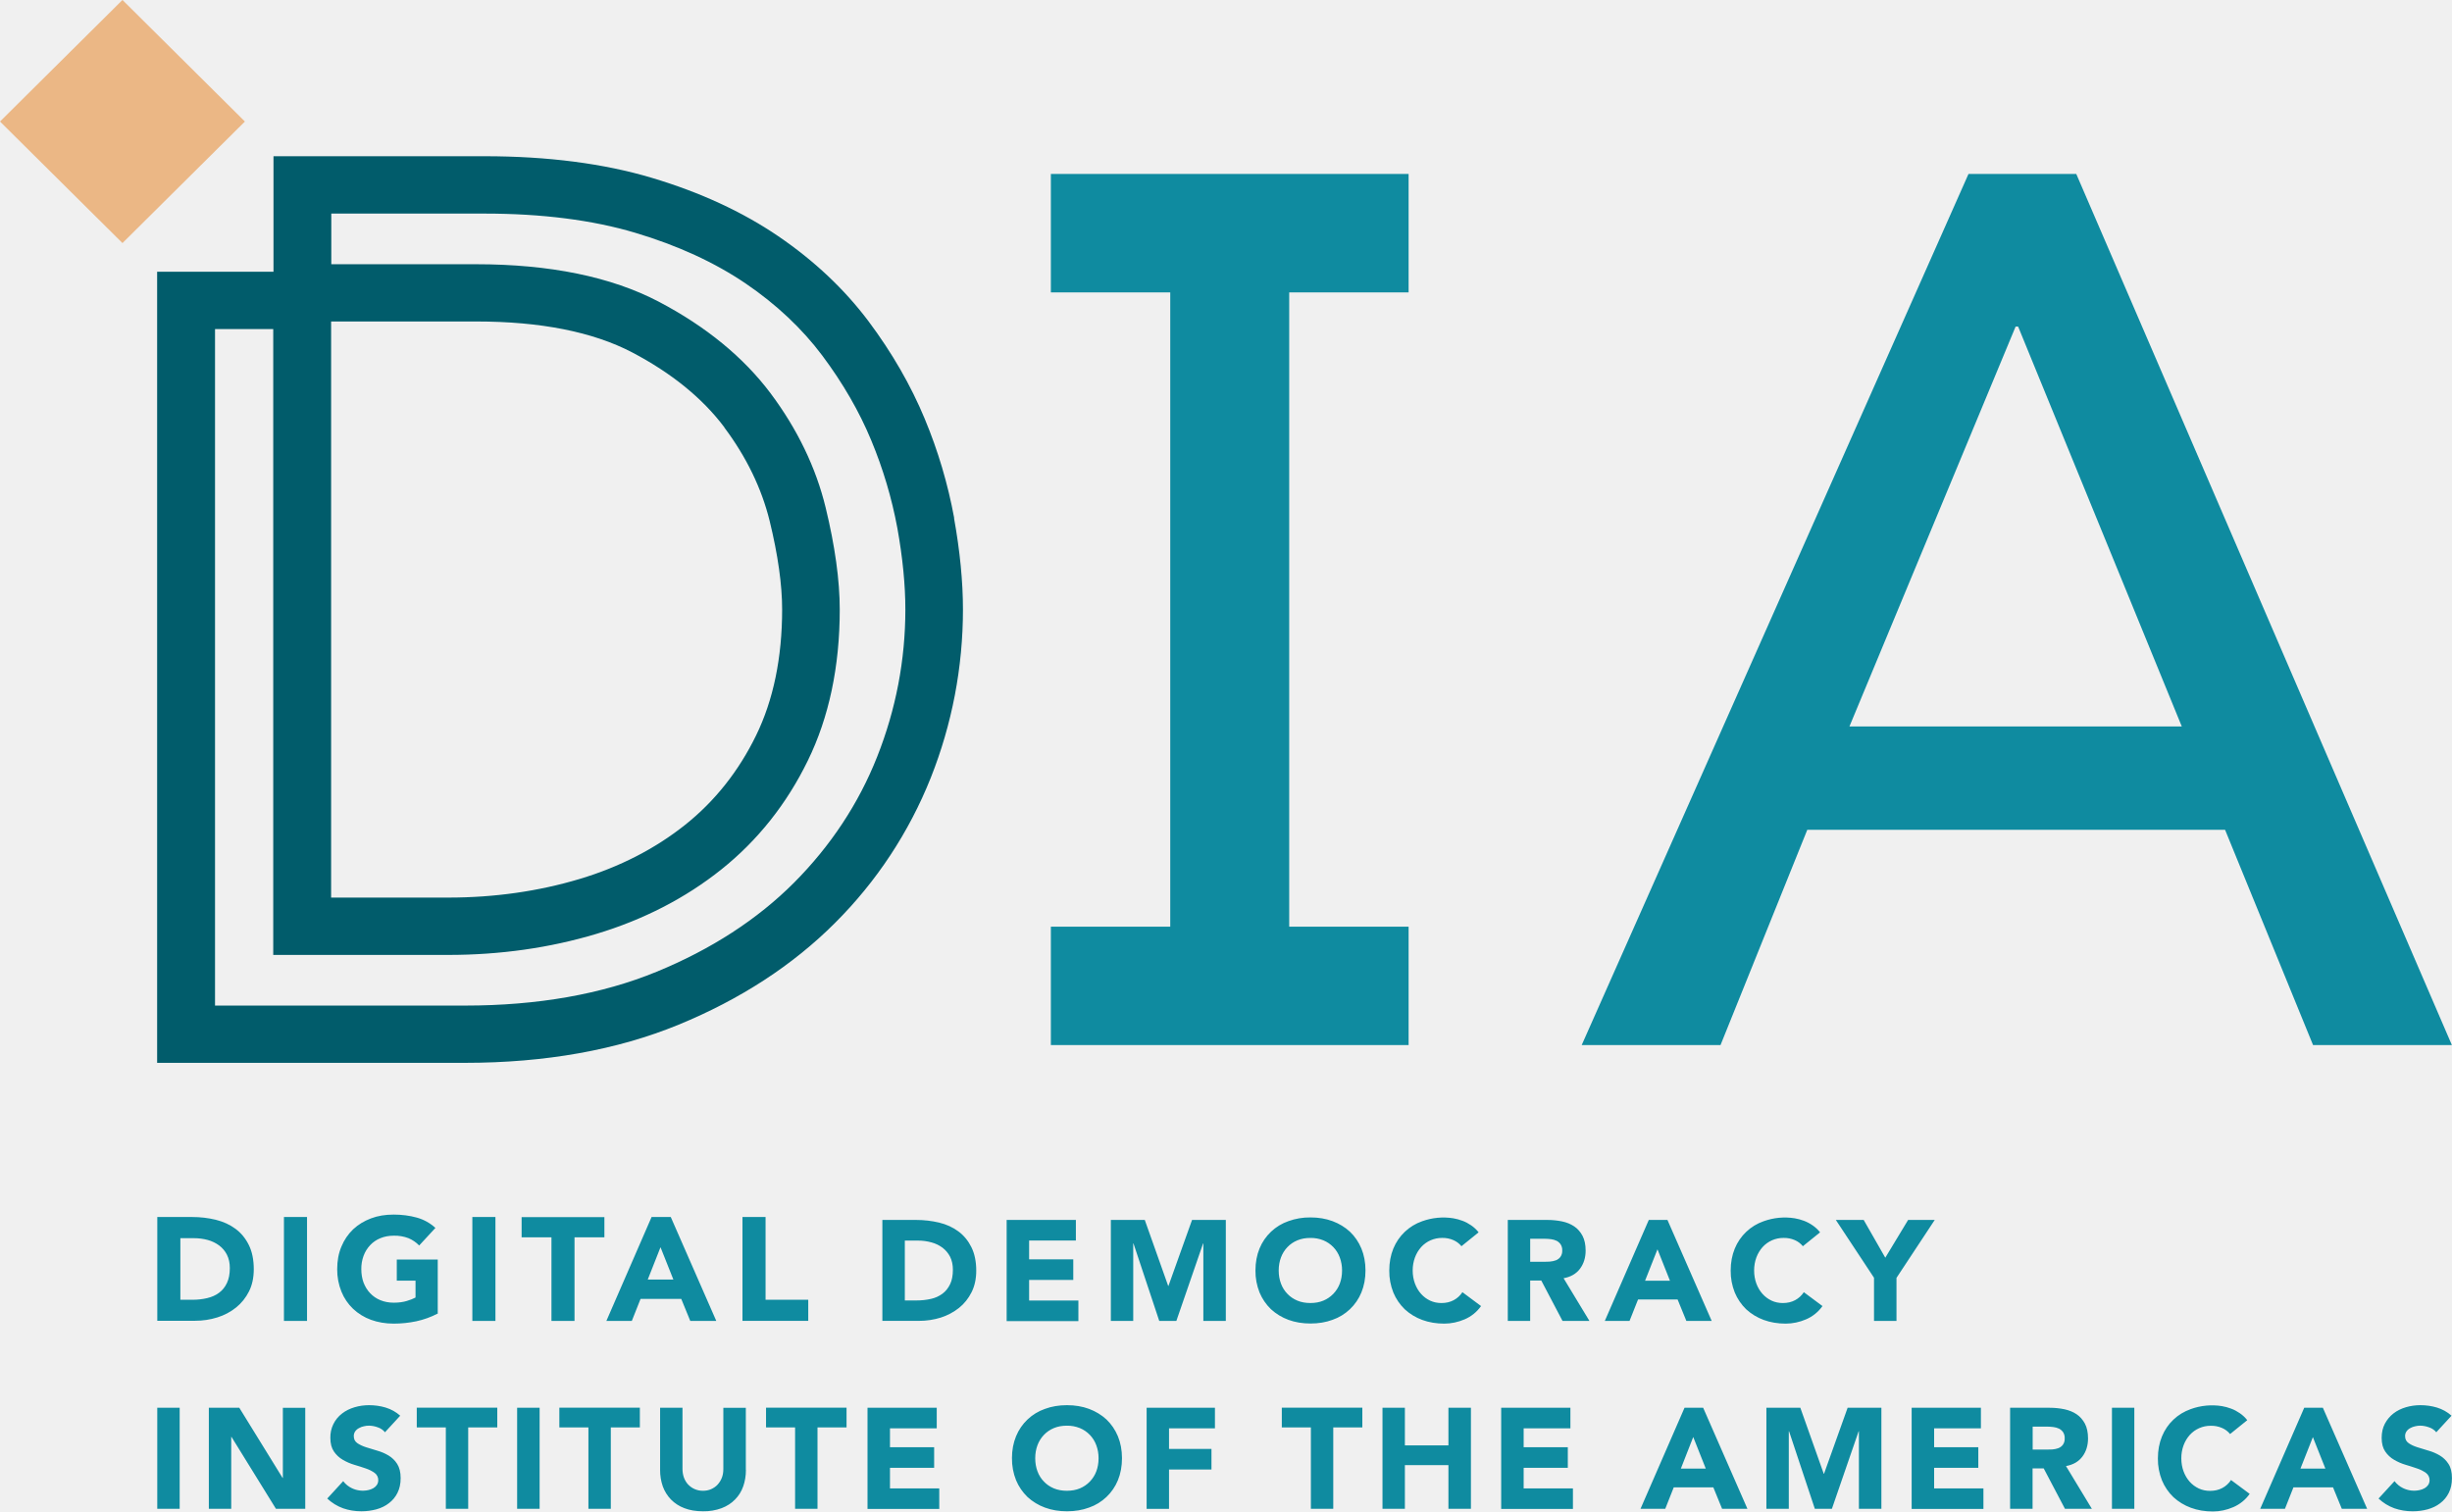
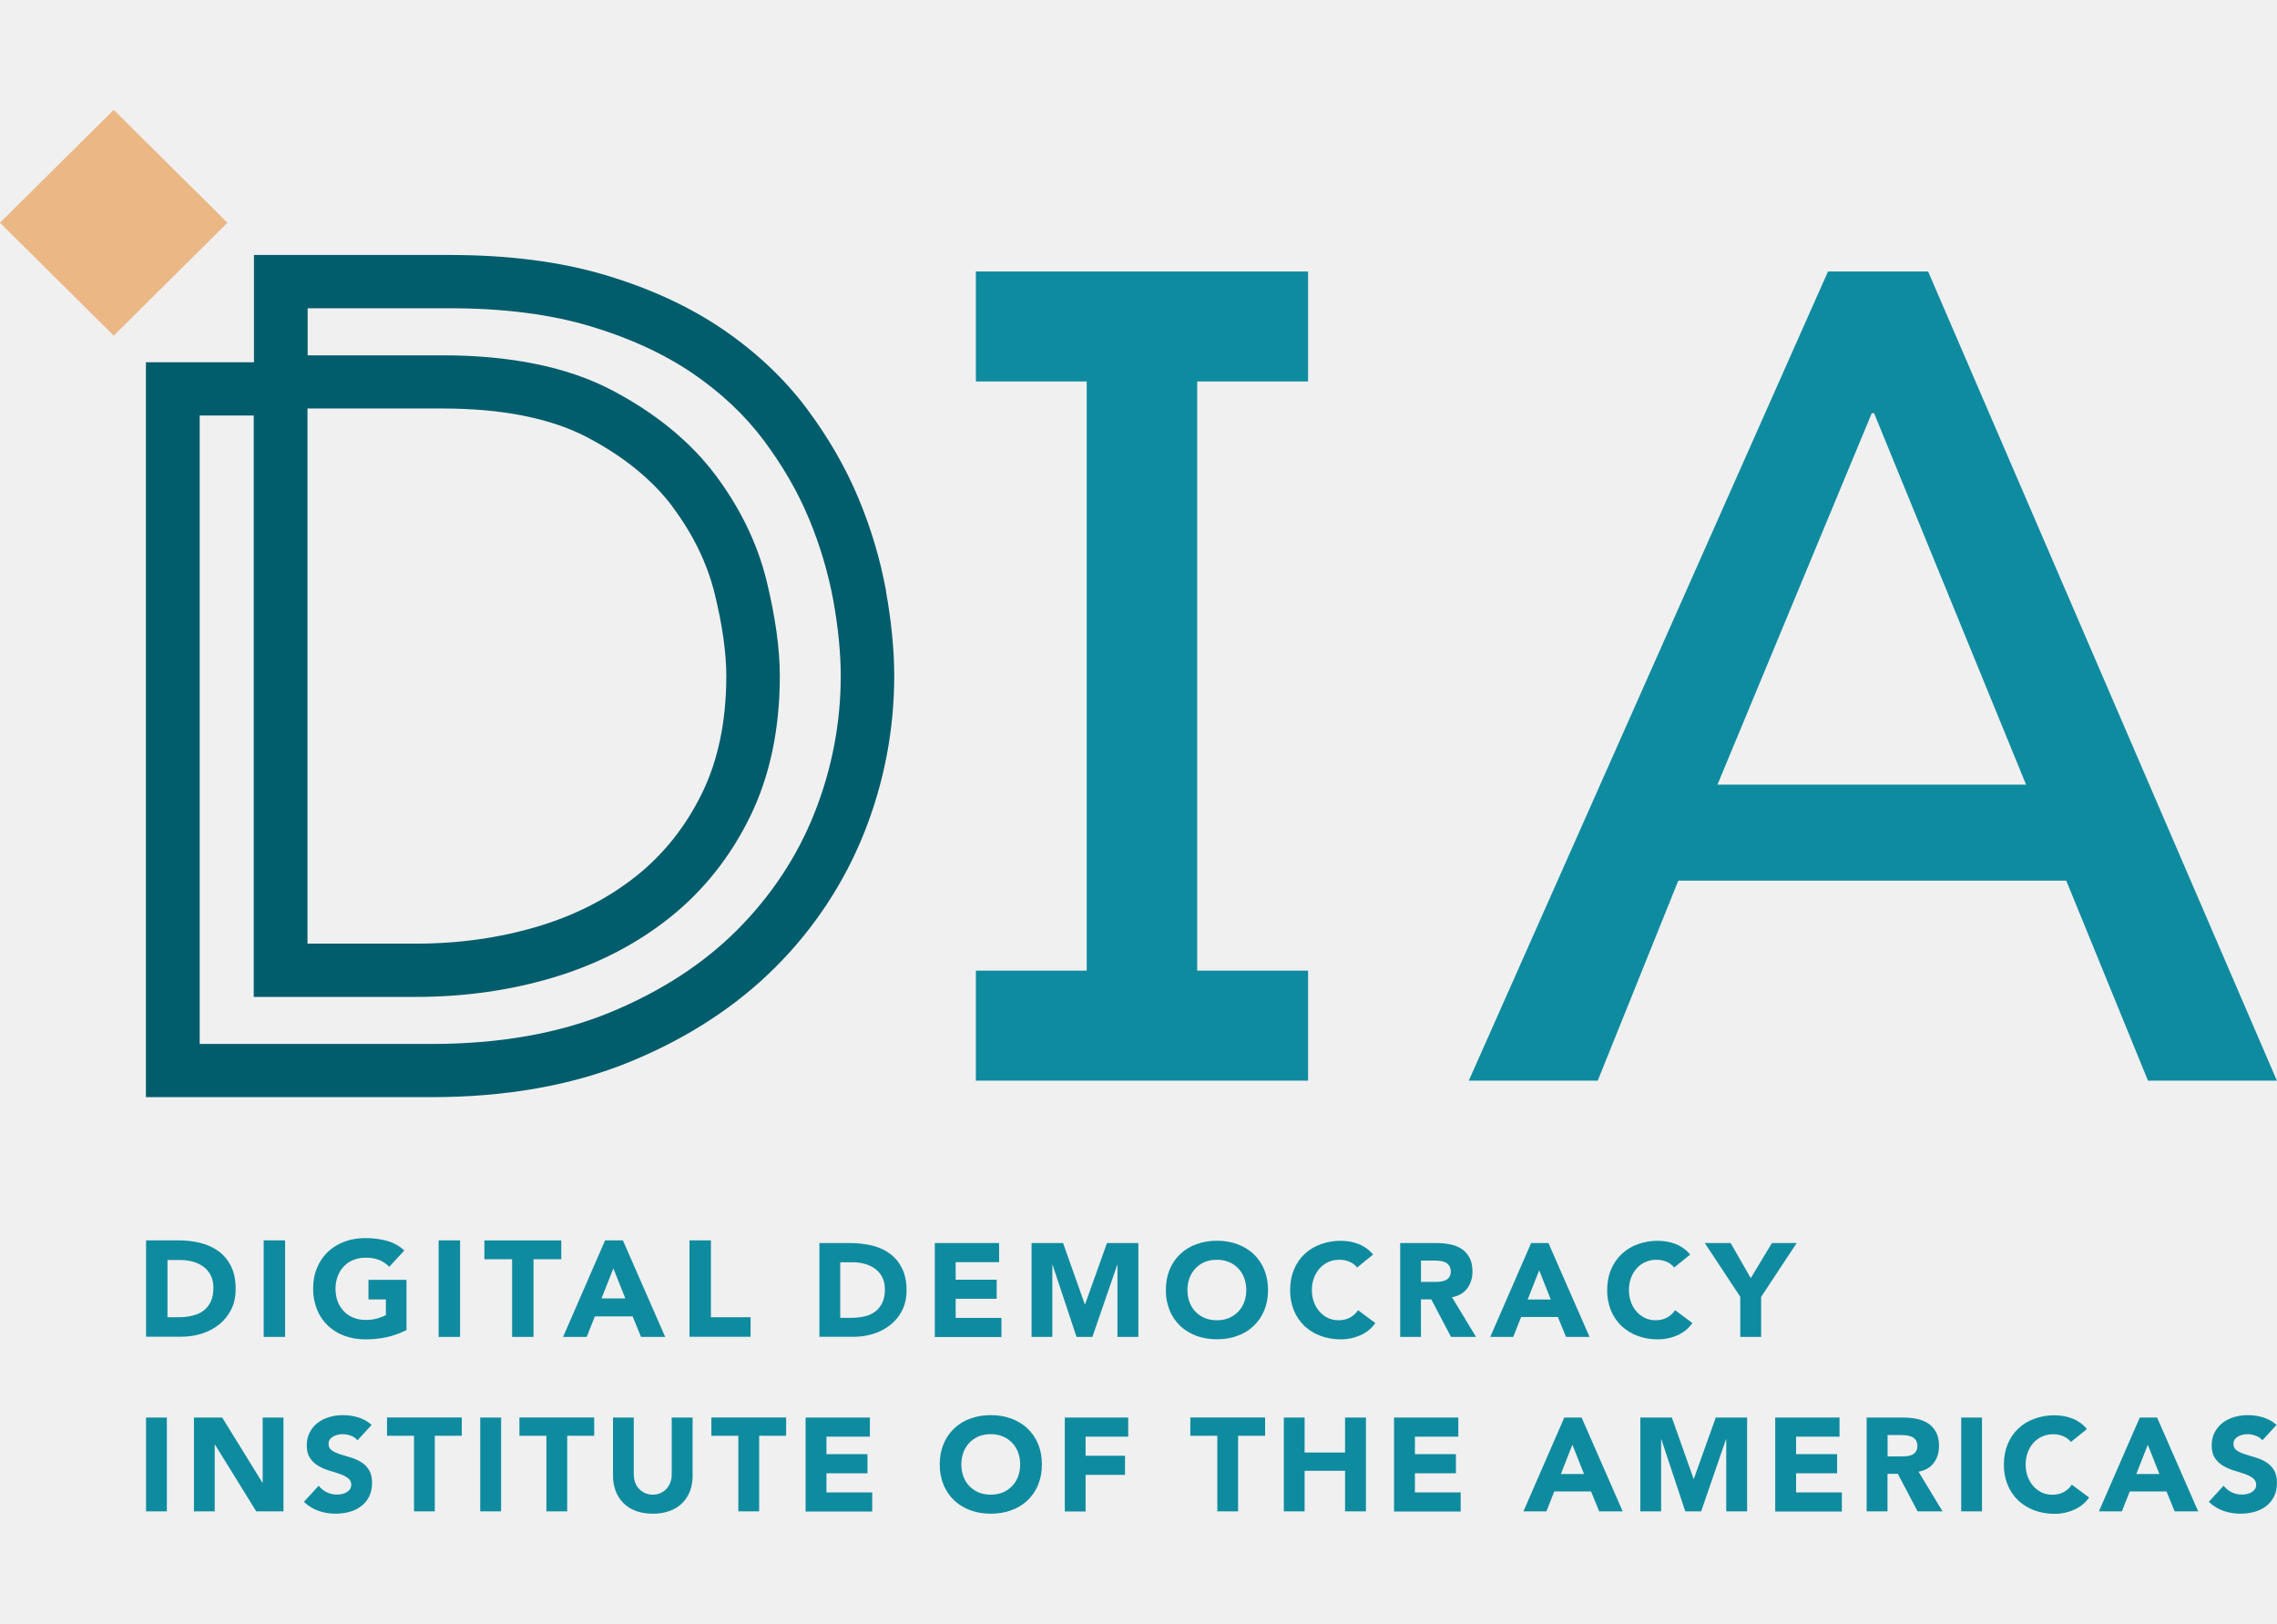
- <svg xmlns="http://www.w3.org/2000/svg" width="133" height="82" fill="none" viewBox="0 0 133 82" class="w-32 h-20 relative">
+ <svg xmlns="http://www.w3.org/2000/svg" width="115" height="82" fill="none" viewBox="0 0 133 82" class="w-32 h-20 relative">
  <g clip-path="url(#a)">
    <path fill="#015C6B" d="M51.757 28.11a26.45 26.45 0 0 0-1.6-5.392c-.748-1.803-1.77-3.579-3.045-5.285-1.3-1.733-2.947-3.289-4.895-4.616-1.939-1.322-4.245-2.388-6.862-3.168-2.607-.78-5.657-1.173-9.074-1.173H14.835v6.266H8.523v42.923h16.708c4.34 0 8.237-.696 11.578-2.07 3.347-1.374 6.199-3.234 8.481-5.518a23.276 23.276 0 0 0 5.196-7.879 24.699 24.699 0 0 0 1.746-9.13c0-1.514-.164-3.182-.484-4.957h.009ZM25.241 54.558H11.663V17.854h3.158V51.81h9.497c2.805 0 5.507-.383 8.025-1.14 2.565-.771 4.847-1.949 6.787-3.5 1.967-1.57 3.543-3.556 4.687-5.901 1.149-2.35 1.732-5.108 1.732-8.196 0-1.589-.259-3.453-.767-5.542-.527-2.168-1.534-4.252-2.984-6.191-1.468-1.958-3.51-3.63-6.067-4.972-2.574-1.35-5.91-2.032-9.907-2.032H17.97v-2.748h8.317c3.106 0 5.855.35 8.17 1.042 2.306.687 4.32 1.617 5.991 2.752 1.662 1.131 3.06 2.449 4.151 3.906 1.12 1.496 2.015 3.047 2.66 4.608a23.621 23.621 0 0 1 1.416 4.761c.287 1.598.433 3.084.433 4.411 0 2.738-.513 5.425-1.53 7.99-1.006 2.547-2.527 4.841-4.508 6.832-1.986 1.99-4.49 3.616-7.45 4.831-2.965 1.22-6.458 1.837-10.383 1.837h.005ZM39.29 23.195c1.2 1.603 2.023 3.308 2.456 5.065.452 1.85.678 3.467.678 4.808 0 2.612-.475 4.916-1.416 6.84-.942 1.93-2.231 3.557-3.836 4.837-1.629 1.299-3.554 2.29-5.733 2.944-2.226.668-4.622 1.01-7.116 1.01H17.96V17.442h7.874c3.483 0 6.325.565 8.448 1.673 2.137 1.121 3.826 2.49 5.012 4.074l-.004.005Z" />
    <path fill="#EBB785" d="m6.643 13.188 6.642-6.595L6.643-.002 0 6.593l6.643 6.595Z" />
    <path fill="#0F8BA0" d="M57 9.438v6.425h6.476v34.414H57v6.425h19.405v-6.425h-6.476V15.863h6.476V9.438H57ZM106.774 9.438 85.793 56.702h7.53l4.707-11.681h22.661l4.773 11.681h7.53L112.62 9.438h-5.85.004Zm-6.457 29.975 9.013-21.695h.136l8.877 21.695h-18.026Z" />
    <g class="logo-subtitle">
      <g fill="#0F8BA0">
        <path d="M8.531 76.379h1.215v5.48H8.53v-5.48ZM11.328 76.379h1.652l2.349 3.808h.014V76.38h1.214v5.48h-1.59l-2.41-3.9h-.015v3.9h-1.214v-5.48ZM20.89 77.715a.855.855 0 0 0-.4-.275 1.42 1.42 0 0 0-.48-.09c-.09 0-.18.01-.274.034a.851.851 0 0 0-.263.098.56.56 0 0 0-.203.173.432.432 0 0 0-.08.261c0 .164.061.29.188.379.128.088.283.163.471.224.188.06.395.126.612.187.216.06.424.15.612.262.188.112.348.266.47.457.123.192.189.45.189.767 0 .318-.057.57-.17.799a1.564 1.564 0 0 1-.466.565c-.193.15-.419.262-.677.332-.26.07-.528.107-.815.107-.357 0-.691-.056-.997-.163a2.478 2.478 0 0 1-.857-.528l.866-.944c.122.164.282.294.47.383a1.371 1.371 0 0 0 .89.103.947.947 0 0 0 .273-.103.588.588 0 0 0 .193-.177.46.46 0 0 0 .075-.257.473.473 0 0 0-.193-.393 1.768 1.768 0 0 0-.48-.243c-.193-.065-.4-.135-.626-.2a2.776 2.776 0 0 1-.625-.272 1.463 1.463 0 0 1-.48-.448c-.128-.187-.194-.43-.194-.734a1.614 1.614 0 0 1 .64-1.332c.194-.15.42-.261.674-.336.254-.075.517-.112.785-.112.311 0 .612.042.904.13.292.09.555.234.786.44l-.833.906h.014ZM24.182 77.445h-1.576v-1.07h4.367v1.07h-1.577v4.415h-1.214v-4.415ZM28.05 76.379h1.22v5.48h-1.22v-5.48ZM31.916 77.445H30.34v-1.07h4.367v1.07h-1.576v4.415h-1.215v-4.415ZM40.46 79.748c0 .327-.052.626-.147.897-.098.276-.244.51-.442.71-.193.201-.438.36-.73.472a2.79 2.79 0 0 1-1.007.168c-.38 0-.724-.056-1.011-.168a1.986 1.986 0 0 1-.73-.472 2.017 2.017 0 0 1-.442-.71 2.64 2.64 0 0 1-.146-.897v-3.37h1.214v3.323c0 .168.028.327.08.472.056.145.132.271.23.374a1.09 1.09 0 0 0 .8.336c.16 0 .311-.028.443-.088.137-.061.254-.14.353-.248.099-.108.174-.23.23-.374.057-.145.08-.304.08-.472V76.38h1.22v3.369h.004ZM43.127 77.445h-1.576v-1.07h4.367v1.07h-1.576v4.415h-1.215v-4.415ZM47.06 76.379h3.75v1.117h-2.536v1.023h2.395v1.117h-2.395v1.117h2.673v1.116h-3.892v-5.48l.004-.01ZM54.89 79.117c0-.44.076-.836.222-1.191a2.62 2.62 0 0 1 1.567-1.486c.363-.136.763-.201 1.196-.201.432 0 .828.065 1.195.2.362.136.678.328.946.575.264.253.47.552.621.912.146.355.221.752.221 1.191 0 .44-.075.837-.22 1.192a2.62 2.62 0 0 1-1.567 1.486c-.363.135-.764.2-1.197.2-.433 0-.828-.065-1.195-.2a2.85 2.85 0 0 1-.946-.575 2.708 2.708 0 0 1-.621-.911 3.109 3.109 0 0 1-.221-1.192Zm1.262 0c0 .257.042.495.122.71.08.215.198.402.349.556.15.16.33.28.54.37.213.088.448.13.707.13.259 0 .494-.042.706-.13a1.618 1.618 0 0 0 .89-.925c.08-.216.122-.45.122-.71 0-.263-.043-.487-.123-.706a1.595 1.595 0 0 0-.89-.93 1.808 1.808 0 0 0-.705-.131c-.259 0-.494.042-.706.13-.212.09-.39.211-.541.37-.151.159-.269.346-.349.56-.08.215-.122.454-.122.706ZM62.195 76.379H65.9v1.117h-2.49v1.116h2.302v1.117H63.41v2.136h-1.215v-5.486ZM71.104 77.445h-1.577v-1.07h4.368v1.07h-1.577v4.415h-1.214v-4.415ZM74.988 76.379h1.215v2.042h2.362v-2.042h1.22v5.48h-1.22v-2.368h-2.362v2.369h-1.215v-5.481ZM81.43 76.379h3.751v1.117h-2.536v1.023h2.395v1.117h-2.395v1.117h2.673v1.116h-3.892v-5.48l.004-.01ZM91.375 76.379h1.007l2.4 5.48h-1.374l-.475-1.163h-2.146l-.461 1.164h-1.342l2.387-5.481h.004Zm.466 1.593-.668 1.706h1.35l-.677-1.706h-.005ZM95.813 76.379h1.84l1.27 3.58h.015l1.28-3.58h1.831v5.48h-1.219v-4.204h-.015l-1.45 4.205h-.926l-1.398-4.206h-.014v4.206h-1.215v-5.481ZM103.696 76.379h3.751v1.117h-2.537v1.023h2.396v1.117h-2.396v1.117h2.674v1.116h-3.893v-5.48l.005-.01ZM109.036 76.379h2.137c.282 0 .546.028.8.08.254.055.475.144.663.27.189.127.339.3.452.51.113.215.17.481.17.803 0 .388-.104.715-.306.986-.203.271-.499.444-.89.514l1.403 2.318h-1.459l-1.153-2.192h-.603v2.192h-1.219v-5.481h.005Zm1.219 2.27h.715c.109 0 .226 0 .349-.008.122-.01.23-.033.329-.07a.555.555 0 0 0 .245-.183.554.554 0 0 0 .099-.35.572.572 0 0 0-.085-.332.608.608 0 0 0-.217-.192.97.97 0 0 0-.306-.088 2.719 2.719 0 0 0-.334-.024h-.795v1.248ZM114.555 76.379h1.214v5.48h-1.214v-5.48ZM120.963 77.804a1.155 1.155 0 0 0-.443-.332 1.439 1.439 0 0 0-.602-.116 1.518 1.518 0 0 0-1.144.5 1.765 1.765 0 0 0-.334.56 2.02 2.02 0 0 0-.122.706c0 .252.042.495.122.71.08.215.193.402.329.556.142.159.306.28.495.37.188.088.395.13.611.13.25 0 .471-.051.664-.154.193-.103.353-.248.475-.435l1.012.752a2.105 2.105 0 0 1-.889.72c-.358.154-.73.234-1.106.234-.433 0-.829-.066-1.196-.201a2.86 2.86 0 0 1-.946-.575 2.722 2.722 0 0 1-.621-.911 3.107 3.107 0 0 1-.221-1.192c0-.439.075-.836.221-1.191.146-.355.353-.659.621-.911.264-.253.579-.444.946-.575a3.4 3.4 0 0 1 1.685-.159c.17.028.334.075.499.136.165.06.32.144.471.247.15.103.287.23.405.379l-.937.757.005-.005ZM124.989 76.379h1.007l2.4 5.48h-1.374l-.476-1.163H124.4l-.461 1.164h-1.341l2.386-5.481h.005Zm.465 1.593-.673 1.706h1.351l-.678-1.706ZM132.155 77.715a.858.858 0 0 0-.4-.275c-.17-.061-.33-.09-.48-.09-.09 0-.179.01-.273.034a.855.855 0 0 0-.264.098.558.558 0 0 0-.202.173.431.431 0 0 0-.08.261c0 .164.061.29.188.379.122.088.282.163.471.224.188.06.395.126.612.187.216.06.423.15.611.262.189.112.349.266.471.457.127.192.188.45.188.767 0 .318-.056.57-.169.799a1.562 1.562 0 0 1-.466.565c-.193.15-.424.262-.678.332-.259.07-.527.107-.814.107-.358 0-.692-.056-.998-.163a2.47 2.47 0 0 1-.856-.528l.866-.944c.127.164.282.294.47.383a1.374 1.374 0 0 0 .89.103.953.953 0 0 0 .273-.103.587.587 0 0 0 .193-.177.46.46 0 0 0 .075-.257.473.473 0 0 0-.193-.393 1.767 1.767 0 0 0-.48-.243c-.193-.065-.4-.135-.626-.2a2.777 2.777 0 0 1-.626-.272 1.462 1.462 0 0 1-.48-.448c-.127-.187-.193-.43-.193-.734s.057-.551.174-.776c.118-.22.273-.406.466-.556.193-.15.419-.261.673-.336.254-.075.518-.112.786-.112.311 0 .612.042.904.13.292.09.555.234.786.44l-.833.906h.014Z" />
      </g>
      <g fill="#0F8BA0">
        <path d="M8.531 66.029h1.878c.457 0 .885.051 1.294.15.41.102.768.266 1.069.49.306.224.546.519.725.879.178.36.268.799.268 1.313 0 .457-.085.86-.259 1.205-.174.346-.41.64-.701.874a3.065 3.065 0 0 1-1.017.537c-.386.122-.79.182-1.21.182H8.532v-5.64.01Zm1.252 4.49h.65a3.4 3.4 0 0 0 .805-.089c.249-.06.465-.154.644-.29.184-.135.325-.312.428-.532.104-.22.156-.49.156-.808 0-.276-.052-.514-.155-.72a1.424 1.424 0 0 0-.42-.504 1.87 1.87 0 0 0-.62-.3 2.834 2.834 0 0 0-.749-.098h-.739v3.346-.005ZM15.402 66.029h1.252v5.64h-1.252v-5.64ZM23.734 71.272a4.659 4.659 0 0 1-1.153.415c-.4.084-.81.127-1.228.127-.442 0-.852-.07-1.228-.206a2.83 2.83 0 0 1-.97-.594 2.664 2.664 0 0 1-.635-.934 3.19 3.19 0 0 1-.23-1.224c0-.449.074-.86.23-1.224.15-.365.367-.678.635-.935.273-.257.598-.453.97-.594.371-.14.78-.205 1.228-.205.447 0 .87.056 1.257.163.38.108.72.295 1.007.561l-.88.953a1.729 1.729 0 0 0-.58-.397 2.083 2.083 0 0 0-.8-.135c-.268 0-.508.046-.724.135a1.54 1.54 0 0 0-.555.379 1.698 1.698 0 0 0-.358.58 2.02 2.02 0 0 0-.122.723c0 .262.042.51.122.73.085.219.202.41.358.574.155.164.338.29.555.379.216.088.456.135.725.135.268 0 .508-.033.706-.093.197-.061.357-.122.475-.187v-.916h-1.017v-1.145h2.222v2.948l-.01-.013ZM25.621 66.029h1.252v5.64h-1.252v-5.64ZM29.912 67.132h-1.619v-1.098h4.49v1.098h-1.62v4.537h-1.251v-4.537ZM35.347 66.029h1.036l2.47 5.64h-1.411l-.49-1.197h-2.207l-.475 1.197h-1.38l2.453-5.64h.004Zm.48 1.64-.691 1.752h1.388l-.697-1.752ZM40.273 66.029h1.252v4.49h2.316v1.145h-3.568v-5.64.005Z" />
      </g>
      <g fill="#0F8BA0">
        <path d="M47.855 66.188h1.827c.442 0 .86.051 1.26.145.401.098.745.257 1.041.476.297.22.532.505.706.855.174.35.264.776.264 1.276 0 .444-.085.836-.255 1.173-.169.336-.395.621-.682.85a3.12 3.12 0 0 1-.988.524 3.939 3.939 0 0 1-1.177.177h-1.99v-5.48l-.005.004Zm1.22 4.369h.63c.282 0 .541-.028.786-.084a1.63 1.63 0 0 0 .626-.28c.179-.132.315-.305.419-.52.103-.214.15-.476.15-.784 0-.267-.051-.5-.15-.701a1.443 1.443 0 0 0-.41-.491 1.758 1.758 0 0 0-.602-.29 2.67 2.67 0 0 0-.73-.098h-.715v3.252l-.005-.004ZM54.606 66.188h3.751v1.116h-2.536v1.024h2.395v1.116h-2.395v1.117h2.673v1.117h-3.892v-5.481l.004-.01ZM60.254 66.188h1.84l1.27 3.579h.015l1.28-3.58h1.831v5.481h-1.219v-4.205h-.014l-1.45 4.206h-.927l-1.398-4.206h-.014v4.206h-1.214v-5.481ZM68.098 68.93c0-.439.075-.836.22-1.19a2.62 2.62 0 0 1 1.567-1.486 3.395 3.395 0 0 1 1.197-.202c.433 0 .828.066 1.195.201.362.136.678.327.946.575.264.252.47.551.621.911.146.355.222.752.222 1.192 0 .439-.076.836-.222 1.191a2.62 2.62 0 0 1-1.567 1.486c-.362.135-.763.2-1.195.2-.433 0-.829-.065-1.196-.2a2.85 2.85 0 0 1-.946-.575 2.708 2.708 0 0 1-.621-.91 3.109 3.109 0 0 1-.221-1.192Zm1.261 0c0 .258.042.496.122.71.08.216.198.403.349.557.15.159.33.28.54.369.213.089.448.13.707.13.259 0 .494-.041.706-.13a1.618 1.618 0 0 0 .89-.925c.08-.215.122-.449.122-.71a2 2 0 0 0-.123-.706 1.595 1.595 0 0 0-.89-.93 1.808 1.808 0 0 0-.705-.13c-.259 0-.494.041-.706.13-.212.089-.39.21-.541.37-.151.158-.269.345-.349.56-.08.215-.122.453-.122.706ZM79.271 67.613a1.149 1.149 0 0 0-.442-.332 1.442 1.442 0 0 0-.603-.117 1.516 1.516 0 0 0-1.143.5 1.763 1.763 0 0 0-.334.561c-.08.215-.123.454-.123.706 0 .252.043.495.123.71.08.215.193.402.329.556.141.159.306.28.494.37.188.088.396.13.612.13.25 0 .47-.051.664-.154.193-.103.353-.248.475-.435l1.012.753a2.104 2.104 0 0 1-.89.72c-.357.153-.73.233-1.106.233-.433 0-.828-.066-1.195-.201a2.85 2.85 0 0 1-.946-.575 2.71 2.71 0 0 1-.621-.911 3.109 3.109 0 0 1-.221-1.191c0-.44.075-.837.22-1.192a2.62 2.62 0 0 1 1.567-1.486 3.393 3.393 0 0 1 1.686-.159c.17.028.334.075.499.136.165.06.32.144.47.247.151.103.287.23.405.379l-.937.757.005-.005ZM81.785 66.188h2.137c.282 0 .546.028.8.079.254.051.475.145.664.27.188.127.339.3.451.51.113.215.17.482.17.804 0 .388-.104.715-.306.986-.202.27-.499.444-.89.514l1.403 2.317h-1.46l-1.152-2.191h-.603v2.191h-1.214v-5.48ZM83 68.457h.716c.108 0 .226 0 .348-.009.123-.01.23-.033.33-.07a.554.554 0 0 0 .244-.182.555.555 0 0 0 .1-.35.568.568 0 0 0-.086-.332.605.605 0 0 0-.216-.192.975.975 0 0 0-.306-.089 2.745 2.745 0 0 0-.334-.023h-.796v1.247ZM89.438 66.188h1.007l2.4 5.48h-1.374l-.475-1.163H88.85l-.462 1.163h-1.341l2.386-5.48h.005Zm.466 1.593-.673 1.705h1.35l-.677-1.705ZM97.79 67.613a1.15 1.15 0 0 0-.442-.332 1.442 1.442 0 0 0-.602-.117 1.515 1.515 0 0 0-1.144.5 1.763 1.763 0 0 0-.334.561c-.08.215-.122.454-.122.706 0 .252.042.495.122.71.08.215.193.402.33.556.14.159.305.28.494.37.188.088.395.13.612.13.249 0 .47-.051.663-.154a1.28 1.28 0 0 0 .475-.435l1.012.753a2.104 2.104 0 0 1-.89.72c-.357.153-.729.233-1.105.233-.433 0-.828-.066-1.195-.201a2.849 2.849 0 0 1-.947-.575 2.709 2.709 0 0 1-.62-.911 3.109 3.109 0 0 1-.222-1.191c0-.44.075-.837.221-1.192a2.619 2.619 0 0 1 1.567-1.486 3.392 3.392 0 0 1 1.685-.159c.17.028.335.075.5.136.164.06.32.144.47.247.15.103.287.23.405.379l-.937.757.005-.005ZM101.654 69.332l-2.076-3.144h1.511l1.172 2.05 1.238-2.05h1.444l-2.075 3.144v2.337h-1.219v-2.337h.005Z" />
      </g>
    </g>
  </g>
  <defs>
    <clipPath id="a">
      <path fill="#fff" d="M0 0h133v82H0z" />
    </clipPath>
  </defs>
</svg>
